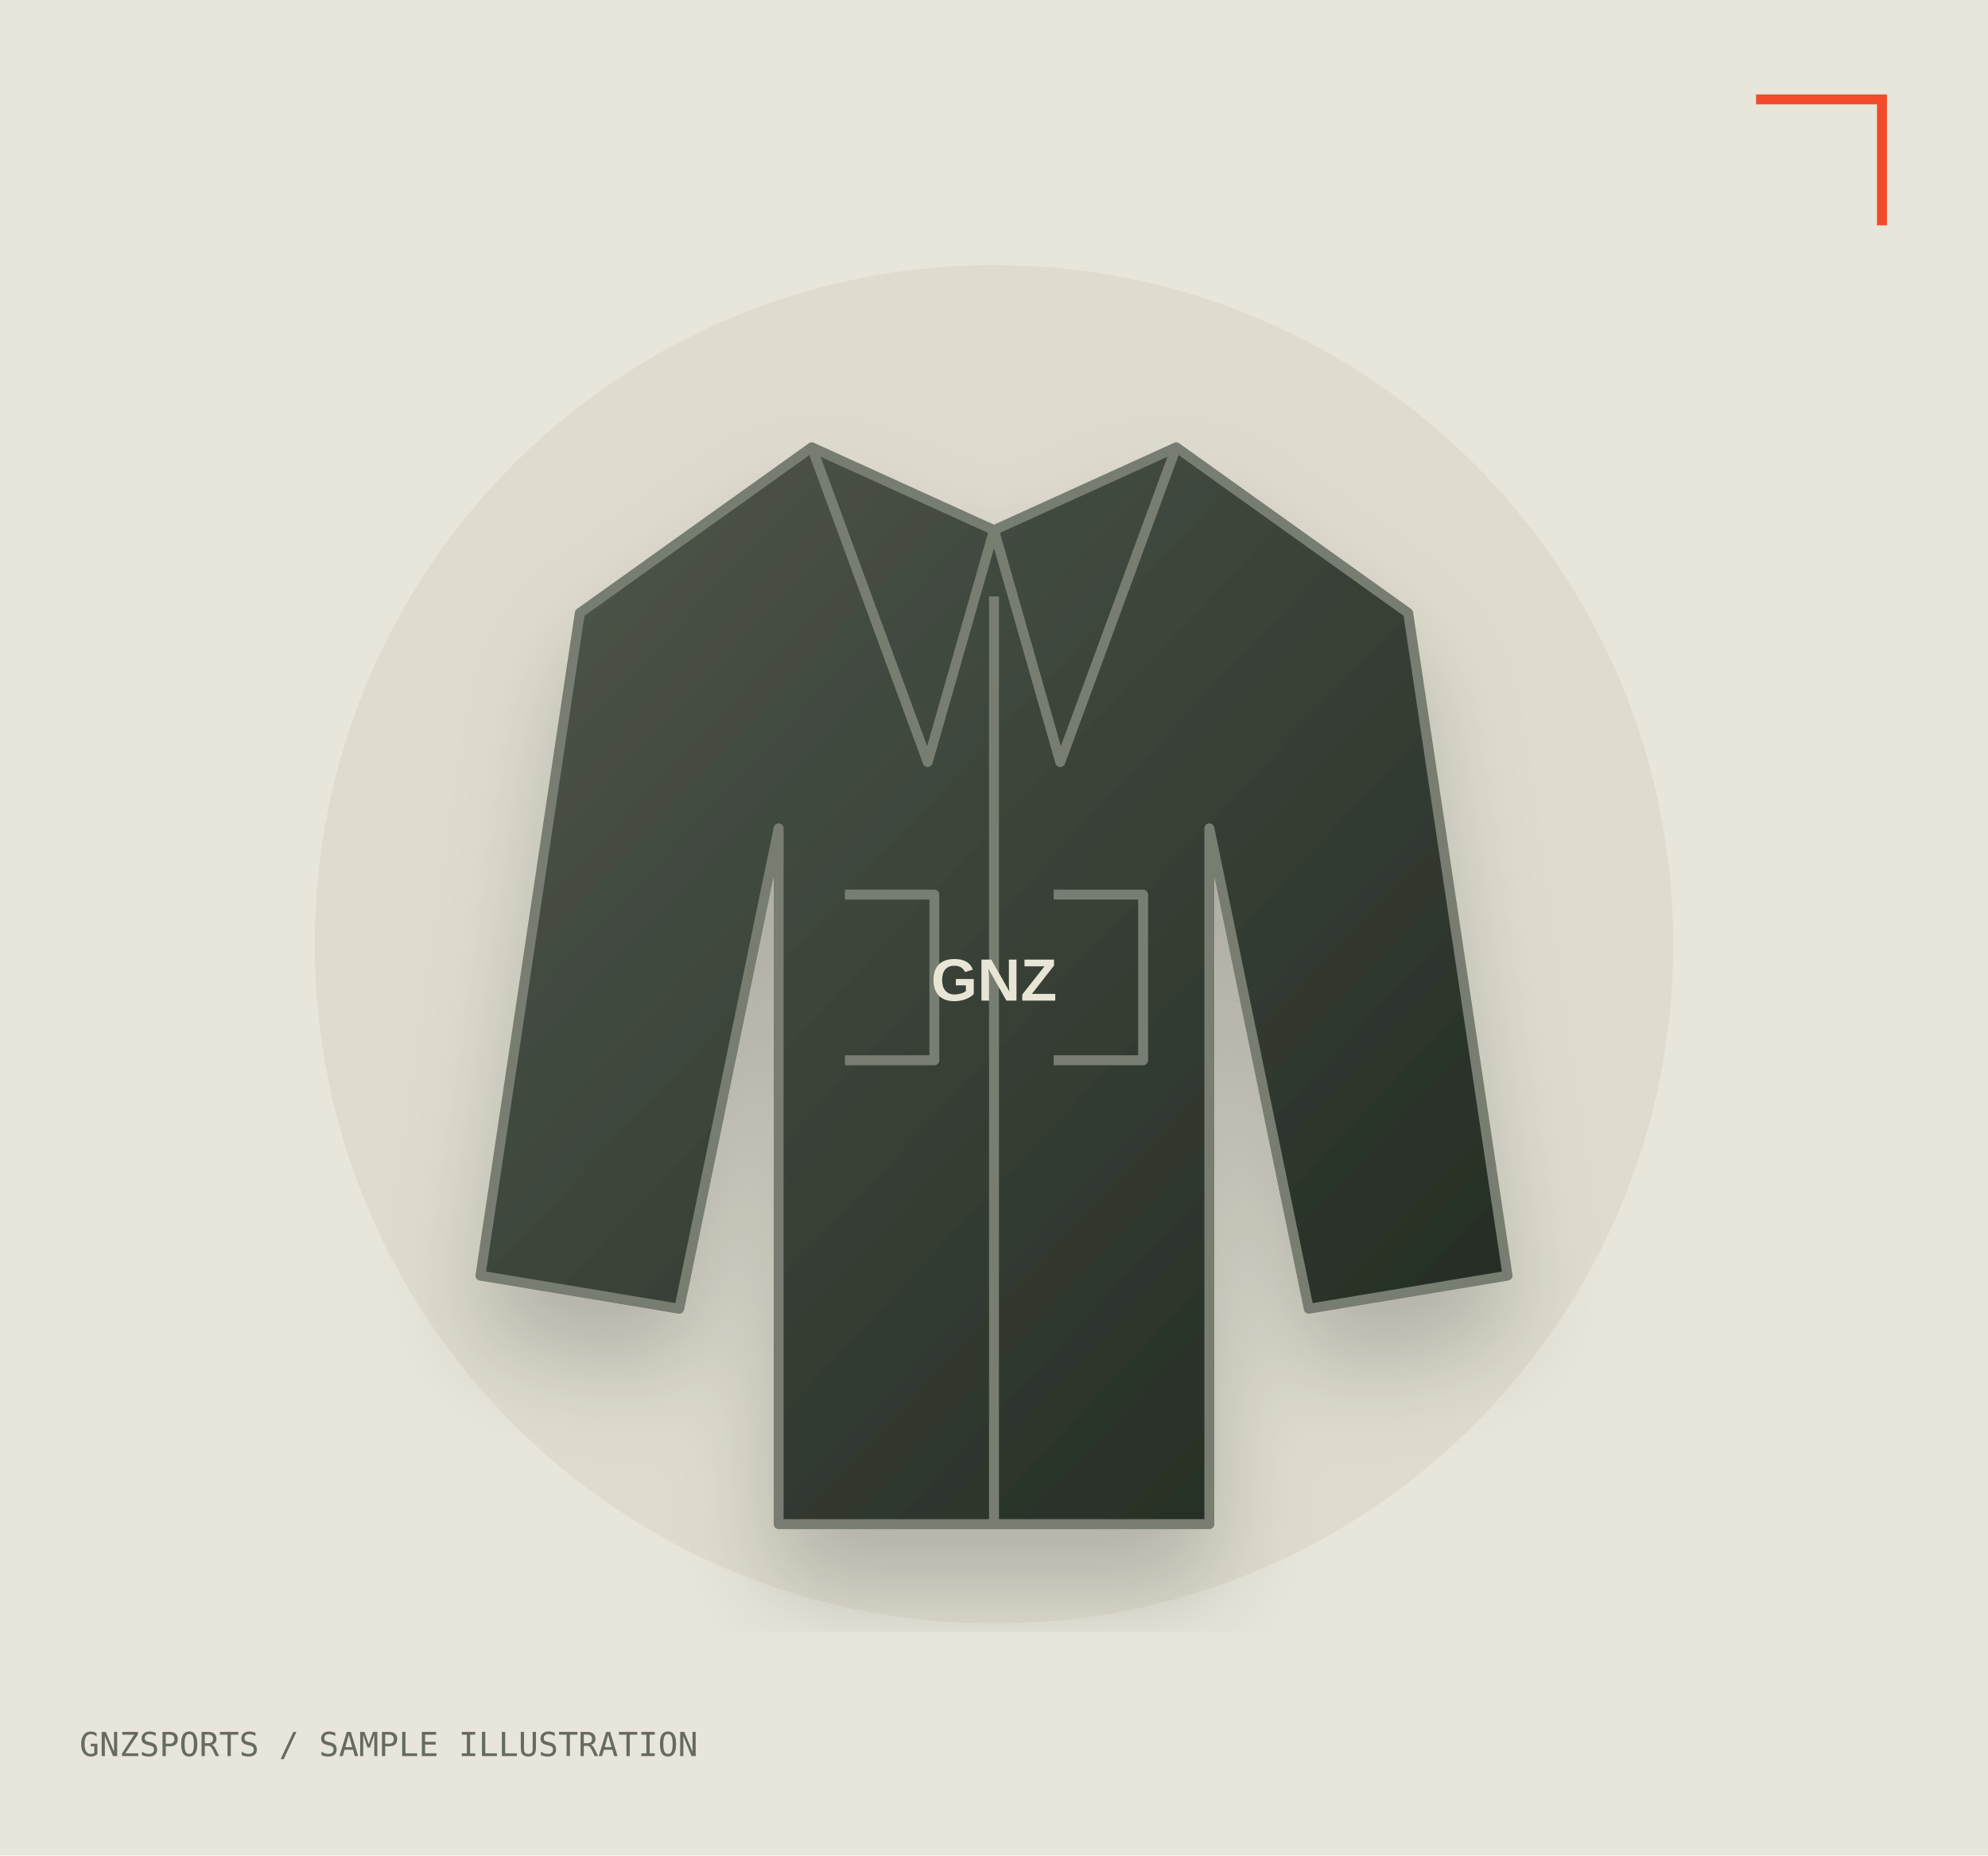
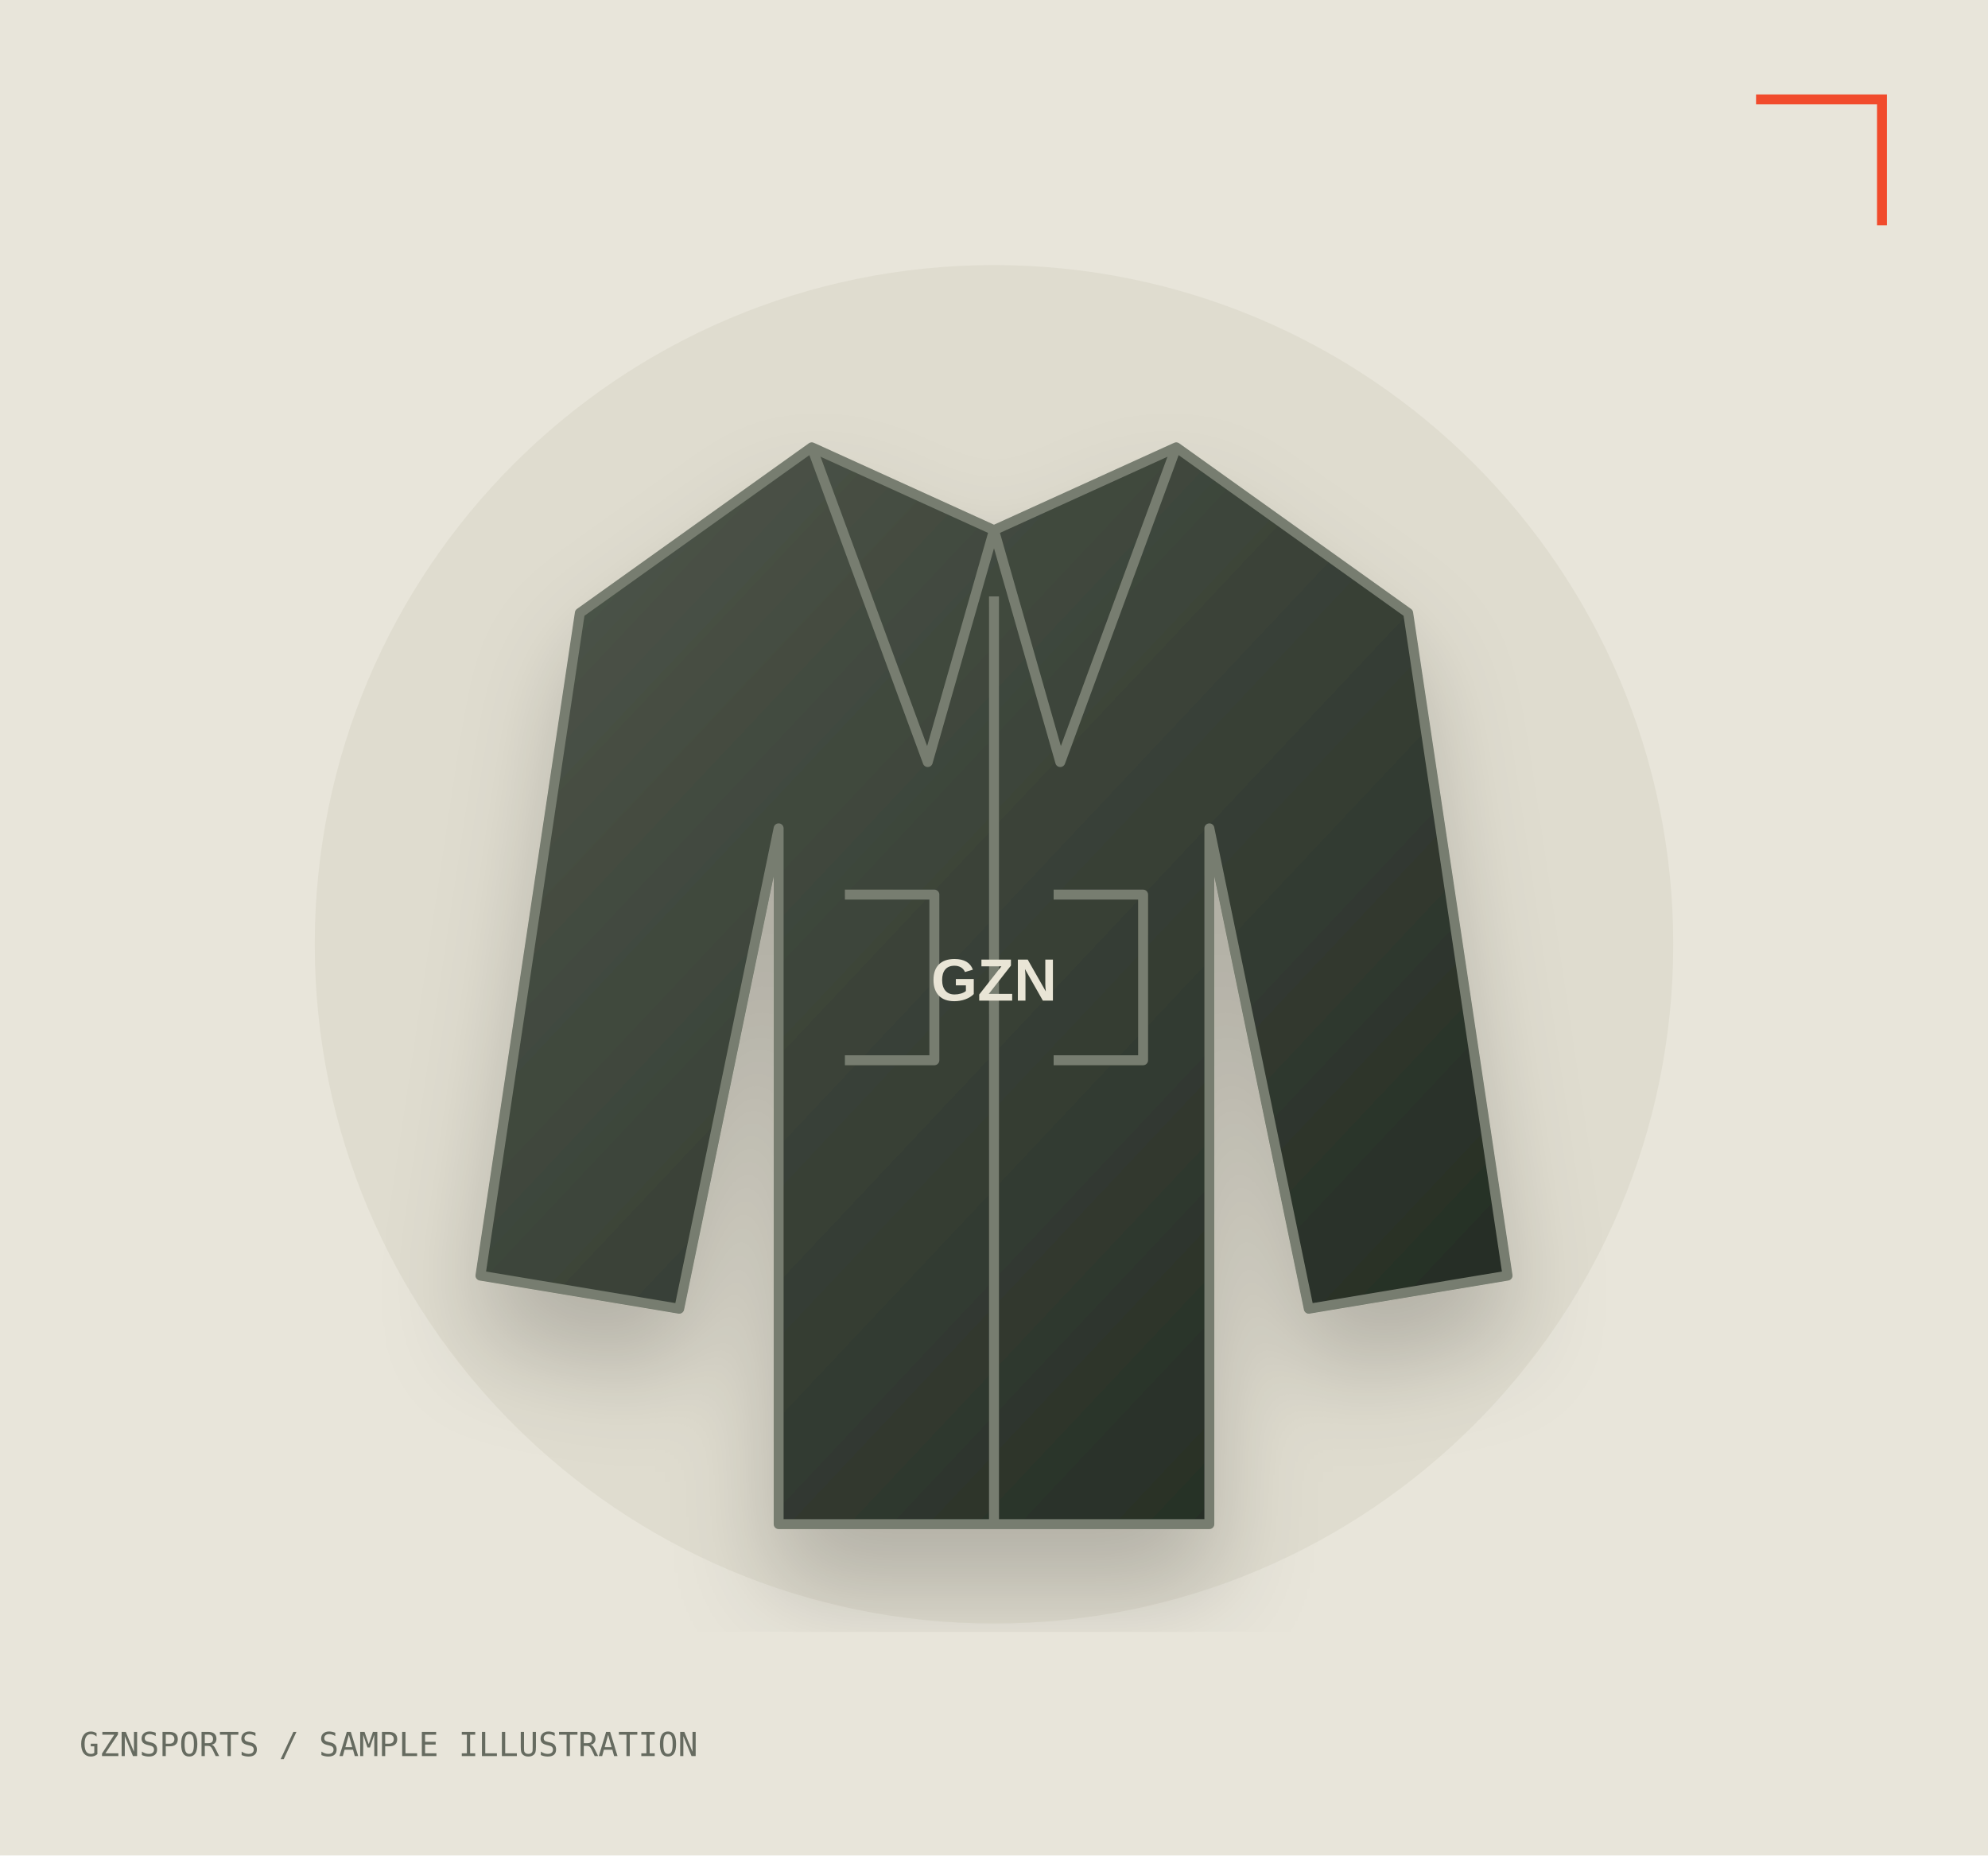
<svg xmlns="http://www.w3.org/2000/svg" viewBox="0 0 600 560">
  <defs>
    <linearGradient id="fabric" x2="1" y2="1">
      <stop stop-color="#50584c" />
      <stop offset="1" stop-color="#202820" />
    </linearGradient>
    <filter id="shadow">
      <feDropShadow dx="0" dy="18" stdDeviation="15" flood-opacity=".2" />
    </filter>
  </defs>
  <rect width="600" height="560" fill="#e8e5da" />
  <circle cx="300" cy="285" r="205" fill="#dfdccf" />
  <g fill="url(#fabric)" stroke="#777d70" stroke-width="3" stroke-linejoin="round" filter="url(#shadow)">
    <path d="M245 135L300 160 355 135 425 185 455 385 395 395 365 250V460H235V250L205 395 145 385 175 185Z" />
    <path d="M245 135L280 230 300 160 320 230 355 135M300 180V460M255 270H282V320H255M318 270H345V320H318" fill="none" />
  </g>
-   <text x="300" y="302" text-anchor="middle" font-family="Arial,sans-serif" font-size="18" font-weight="700" fill="#e9e5d6">GNZ</text>
-   <text x="24" y="530" font-family="monospace" font-size="10" fill="#666b60">GNZSPORTS / SAMPLE ILLUSTRATION</text>
+   <text x="300" y="302" text-anchor="middle" font-family="Arial,sans-serif" font-size="18" font-weight="700" fill="#e9e5d6">GZN</text>
+   <text x="24" y="530" font-family="monospace" font-size="10" fill="#666b60">GZNSPORTS / SAMPLE ILLUSTRATION</text>
  <path d="M530 30h38v38" stroke="#f14b2c" stroke-width="3" fill="none" />
</svg>
